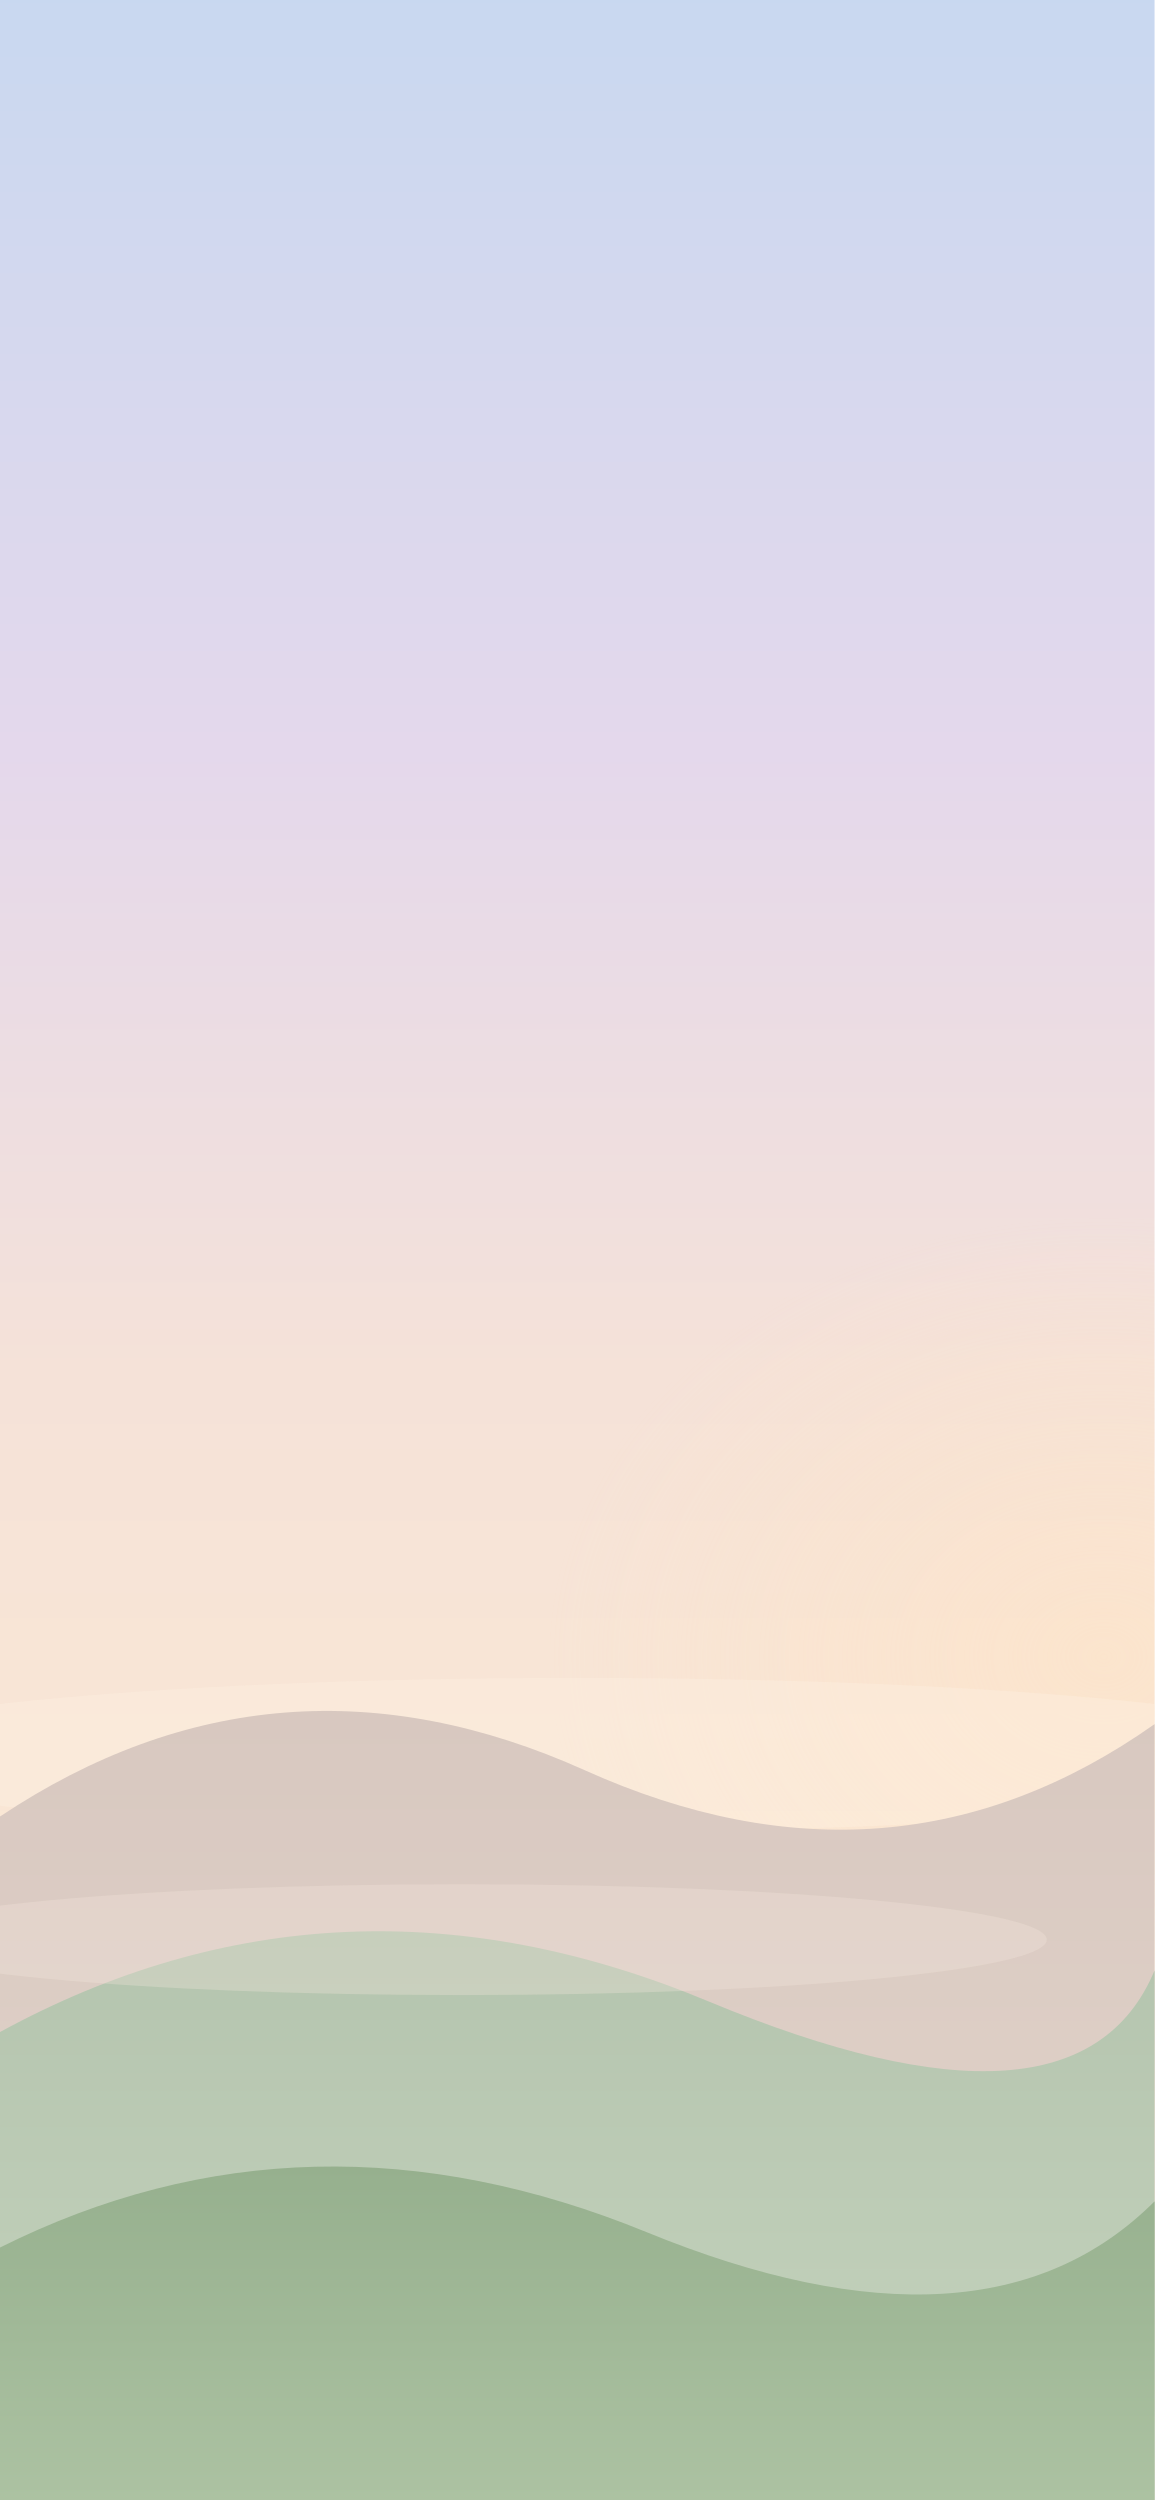
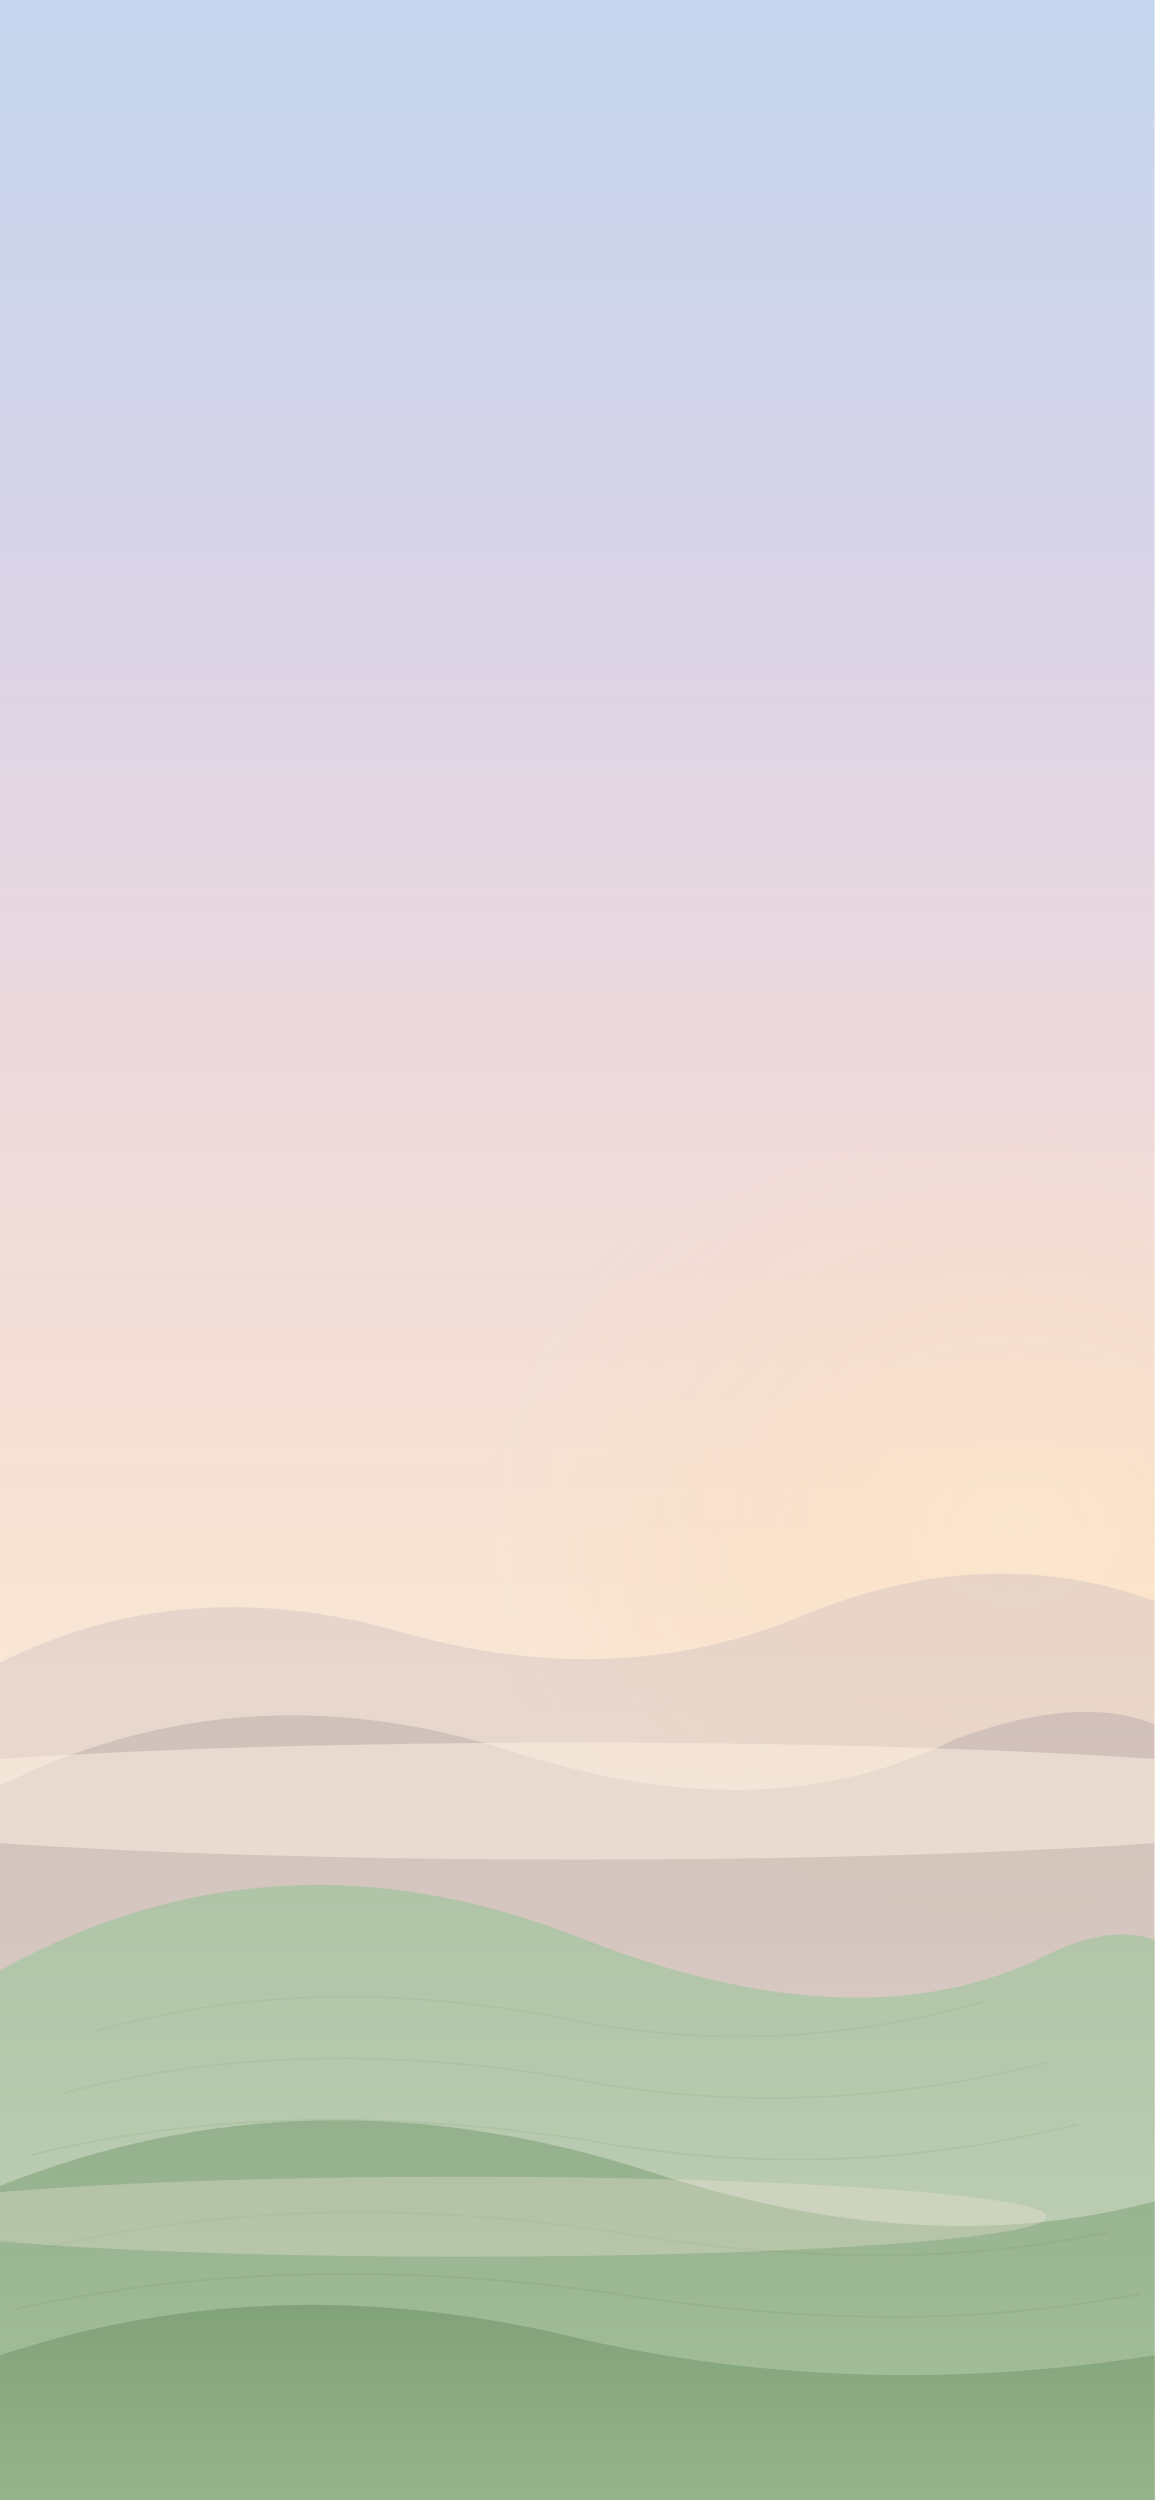
<svg xmlns="http://www.w3.org/2000/svg" viewBox="0 0 750 1624" preserveAspectRatio="xMidYMid slice">
  <defs>
    <linearGradient id="dawnSky" x1="0" y1="0" x2="0" y2="1">
-       <stop offset="0%" stop-color="#C8D8F0" />
-       <stop offset="30%" stop-color="#E4D8EC" />
-       <stop offset="55%" stop-color="#F5E2D8" />
-       <stop offset="78%" stop-color="#FBE8D4" />
-       <stop offset="100%" stop-color="#FDF0E0" />
+       <stop offset="0%" stop-color="#C4D6EE" />
+       <stop offset="22%" stop-color="#D8D4E8" />
+       <stop offset="42%" stop-color="#ECD8DC" />
+       <stop offset="62%" stop-color="#F8E4D4" />
+       <stop offset="82%" stop-color="#FCECD8" />
+       <stop offset="100%" stop-color="#FDF2E2" />
    </linearGradient>
-     <radialGradient id="dawnGlow" cx="72%" cy="62%" r="45%">
-       <stop offset="0%" stop-color="#FFE4C4" stop-opacity="0.5" />
-       <stop offset="100%" stop-color="#FFE4C4" stop-opacity="0" />
+     <radialGradient id="dawnGlow" cx="68%" cy="58%" r="42%">
+       <stop offset="0%" stop-color="#FFE8C8" stop-opacity="0.55" />
+       <stop offset="55%" stop-color="#FFDDB0" stop-opacity="0.2" />
+       <stop offset="100%" stop-color="#FFDDB0" stop-opacity="0" />
    </radialGradient>
-     <linearGradient id="dHillBack" x1="0" y1="0" x2="0" y2="1">
-       <stop offset="0%" stop-color="#D8C8C0" />
-       <stop offset="100%" stop-color="#E4D6CC" />
+     <linearGradient id="dHill1" x1="0" y1="0" x2="0" y2="1">
+       <stop offset="0%" stop-color="#D8C8C4" />
+       <stop offset="100%" stop-color="#E4D8D0" />
    </linearGradient>
-     <linearGradient id="dHillMid" x1="0" y1="0" x2="0" y2="1">
-       <stop offset="0%" stop-color="#B4C4AE" />
-       <stop offset="100%" stop-color="#C6D4BE" />
+     <linearGradient id="dHill2" x1="0" y1="0" x2="0" y2="1">
+       <stop offset="0%" stop-color="#C8B8B4" />
+       <stop offset="100%" stop-color="#D8CCC4" />
    </linearGradient>
-     <linearGradient id="dHillFront" x1="0" y1="0" x2="0" y2="1">
-       <stop offset="0%" stop-color="#96B08E" />
-       <stop offset="100%" stop-color="#ACC2A2" />
+     <linearGradient id="dHill3" x1="0" y1="0" x2="0" y2="1">
+       <stop offset="0%" stop-color="#B0C4A8" />
+       <stop offset="100%" stop-color="#C2D2B8" />
+     </linearGradient>
+     <linearGradient id="dHill4" x1="0" y1="0" x2="0" y2="1">
+       <stop offset="0%" stop-color="#94B08C" />
+       <stop offset="100%" stop-color="#A8C29E" />
+     </linearGradient>
+     <linearGradient id="dHill5" x1="0" y1="0" x2="0" y2="1">
+       <stop offset="0%" stop-color="#82A27A" />
+       <stop offset="100%" stop-color="#96B48C" />
    </linearGradient>
  </defs>
  <rect width="750" height="1624" fill="url(#dawnSky)" />
-   <ellipse cx="540" cy="1000" rx="400" ry="320" fill="url(#dawnGlow)" />
-   <ellipse cx="375" cy="1140" rx="500" ry="50" fill="#FDF0E0" opacity="0.4" />
-   <path d="M0 1180 Q180 1060 380 1150 T750 1120 L750 1624 L0 1624 Z" fill="url(#dHillBack)" />
-   <path d="M0 1320 Q220 1200 460 1300 T750 1280 L750 1624 L0 1624 Z" fill="url(#dHillMid)" />
-   <path d="M0 1460 Q200 1360 420 1450 T750 1430 L750 1624 L0 1624 Z" fill="url(#dHillFront)" />
-   <ellipse cx="300" cy="1260" rx="380" ry="36" fill="#F5E8DC" opacity="0.3" />
+   <ellipse cx="510" cy="940" rx="420" ry="340" fill="url(#dawnGlow)" />
+   <path d="M0 1080 Q120 1020 260 1060 Q400 1100 520 1050 Q640 1000 750 1040 L750 1624 L0 1624 Z" fill="url(#dHill1)" opacity="0.55" />
+   <path d="M0 1160 Q160 1080 340 1140 Q500 1190 620 1130 Q700 1100 750 1120 L750 1624 L0 1624 Z" fill="url(#dHill2)" opacity="0.7" />
+   <ellipse cx="375" cy="1170" rx="540" ry="38" fill="#FDF2E2" opacity="0.5" />
+   <path d="M0 1280 Q180 1180 380 1260 Q560 1330 680 1270 Q720 1250 750 1260 L750 1624 L0 1624 Z" fill="url(#dHill3)" />
+   <g stroke="#9CB894" stroke-width="1.2" fill="none" opacity="0.35">
+     <path d="M60 1320 Q200 1280 360 1310 Q500 1340 640 1300" />
+     <path d="M40 1360 Q190 1320 370 1350 Q520 1380 680 1340" />
+     <path d="M20 1400 Q180 1360 380 1390 Q540 1420 700 1380" />
+   </g>
+   <path d="M0 1420 Q200 1340 420 1410 Q600 1470 750 1430 L750 1624 L0 1624 Z" fill="url(#dHill4)" />
+   <g stroke="#82A47A" stroke-width="1.4" fill="none" opacity="0.3">
+     <path d="M30 1460 Q200 1420 400 1450 Q580 1480 720 1450" />
+     <path d="M10 1500 Q190 1460 400 1490 Q590 1520 740 1490" />
+   </g>
+   <path d="M0 1530 Q180 1470 380 1520 Q560 1560 750 1530 L750 1624 L0 1624 Z" fill="url(#dHill5)" />
+   <ellipse cx="300" cy="1440" rx="380" ry="26" fill="#F8E8DC" opacity="0.3" />
</svg>
